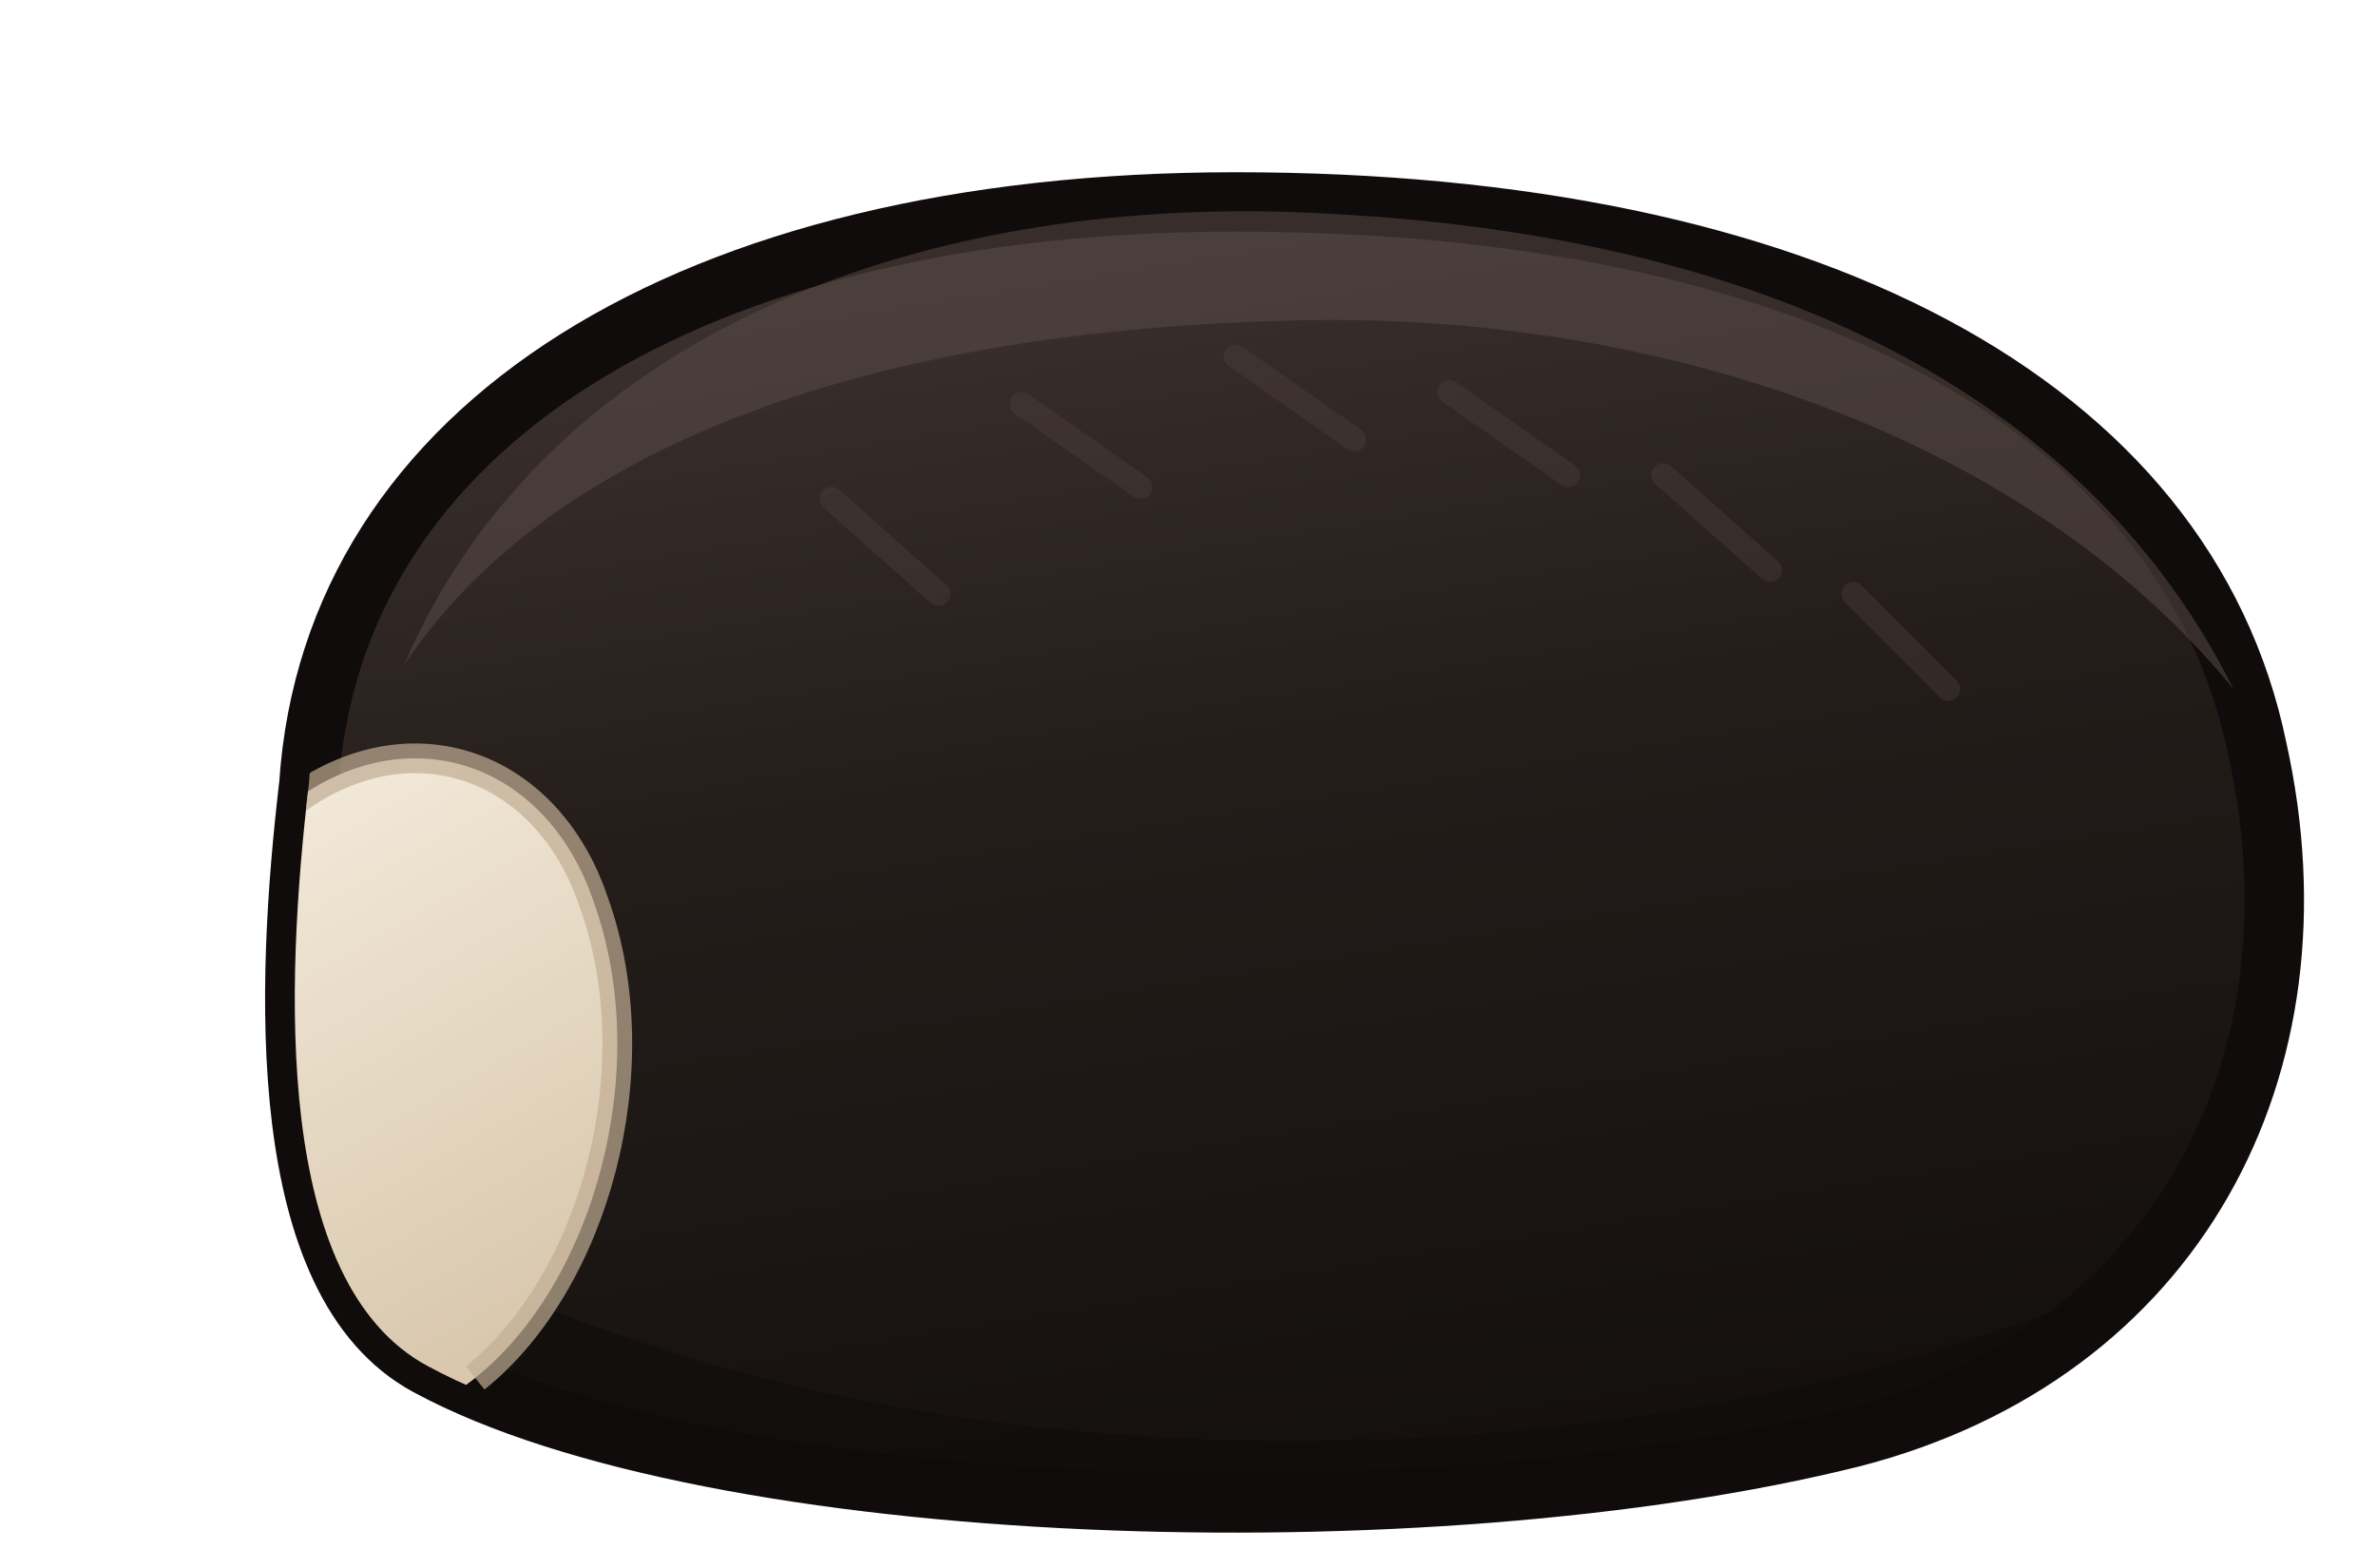
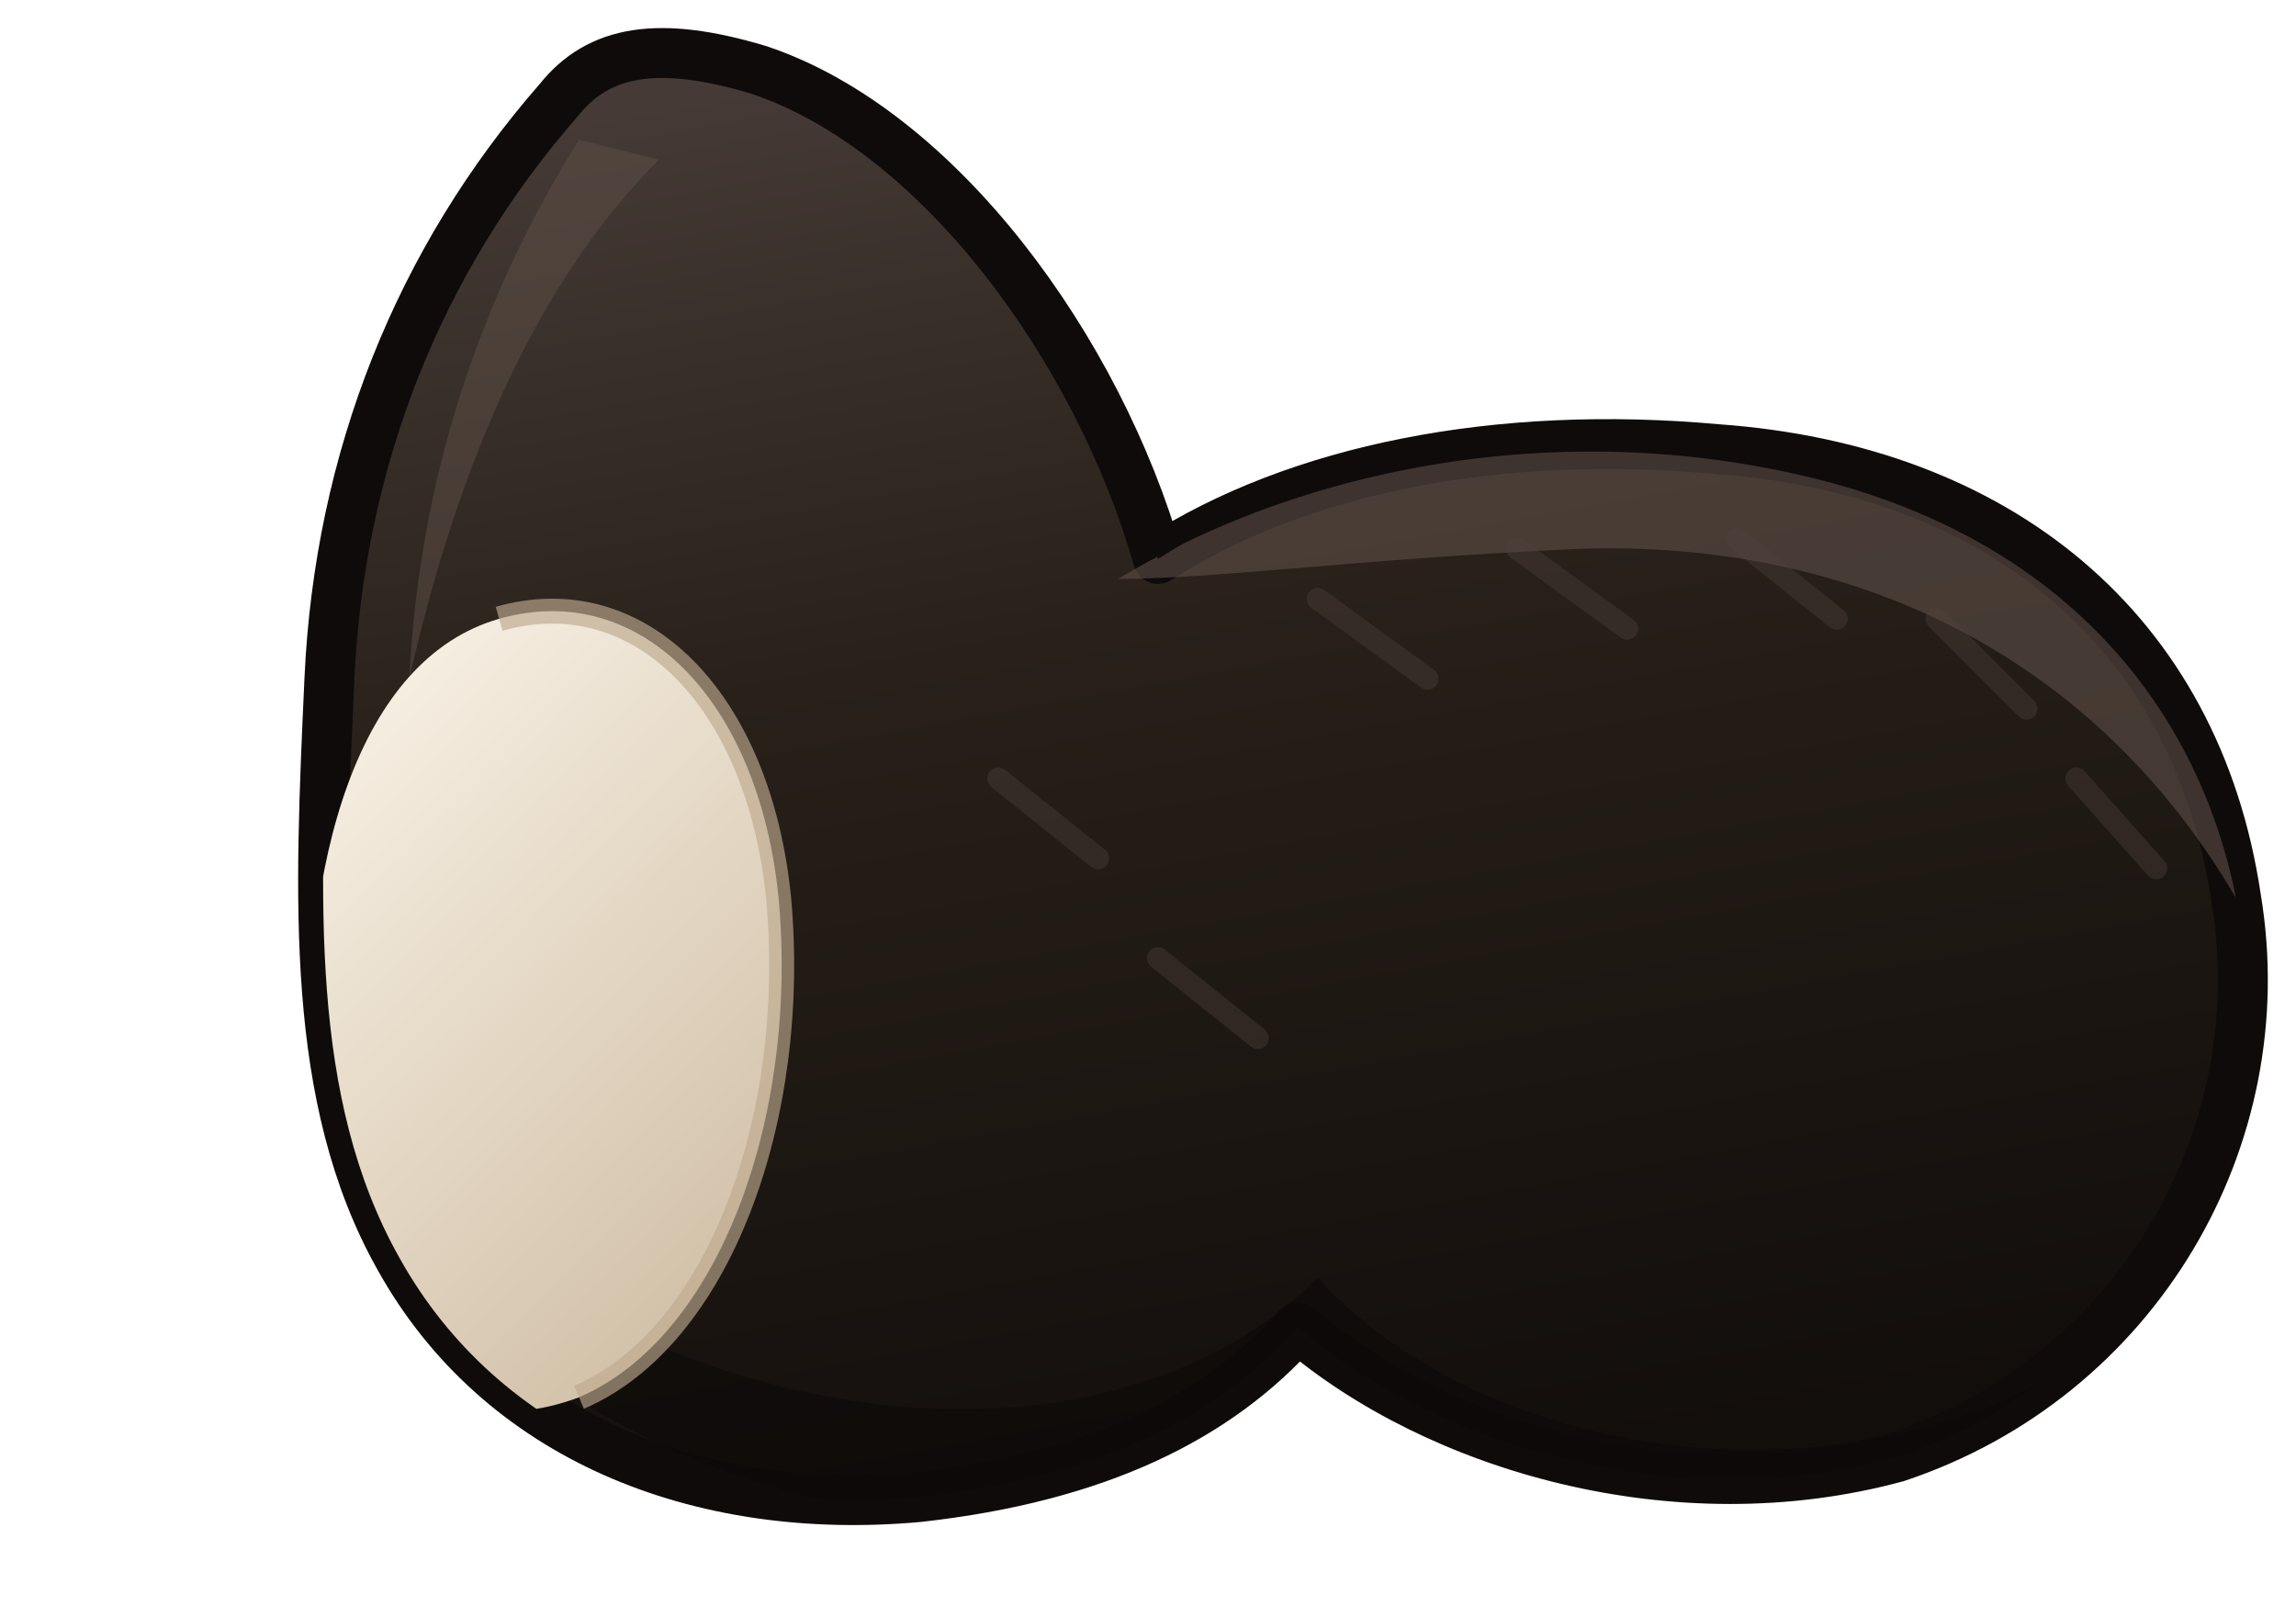
- <svg xmlns="http://www.w3.org/2000/svg" width="200" height="132" viewBox="0 0 200 132">
+ <svg xmlns="http://www.w3.org/2000/svg" width="230" height="162" viewBox="0 0 230 162">
  <defs>
-     <linearGradient id="rbFur" x1="0.35" y1="0" x2="0.6" y2="1">
-       <stop offset="0" stop-color="#3d3330" />
-       <stop offset="0.42" stop-color="#241d1a" />
-       <stop offset="1" stop-color="#130f0e" />
+     <linearGradient id="rbFur" x1="0.3" y1="0" x2="0.55" y2="1">
+       <stop offset="0" stop-color="#453a35" />
+       <stop offset="0.4" stop-color="#282019" />
+       <stop offset="1" stop-color="#120e0c" />
    </linearGradient>
-     <linearGradient id="rbChest" x1="0" y1="0" x2="0.4" y2="1">
-       <stop offset="0" stop-color="#f7efe1" />
-       <stop offset="1" stop-color="#d9c8ae" />
+     <linearGradient id="rbBib" x1="0.2" y1="0" x2="0.8" y2="1">
+       <stop offset="0" stop-color="#f8f1e5" />
+       <stop offset="1" stop-color="#cfbda3" />
    </linearGradient>
    <clipPath id="rbClip">
-       <path d="M26 66 C28 36 58 17 104 17 C152 17 184 34 190 63 C196 90 183 114 156 121 C120 130 60 128 36 115 C23 108 24 83 26 66Z" />
+       <path d="M56 10 C42 26 34 46 33 68 C32 90 31 110 40 126 C50 144 70 152 92 150 C110 148 122 142 130 133 C144 145 168 152 190 146 C214 138 228 114 224 90 C220 63 200 47 172 45 C150 43 130 47 116 56 C110 35 94 13 76 7 C66 4 60 5 56 10Z" />
    </clipPath>
  </defs>
-   <path d="M26 66 C28 36 58 17 104 17 C152 17 184 34 190 63 C196 90 183 114 156 121 C120 130 60 128 36 115 C23 108 24 83 26 66Z" fill="url(#rbFur)" stroke="#100c0b" stroke-width="5" stroke-linejoin="round" />
+   <path d="M56 10 C42 26 34 46 33 68 C32 90 31 110 40 126 C50 144 70 152 92 150 C110 148 122 142 130 133 C144 145 168 152 190 146 C214 138 228 114 224 90 C220 63 200 47 172 45 C150 43 130 47 116 56 C110 35 94 13 76 7 C66 4 60 5 56 10Z" fill="url(#rbFur)" stroke="#0f0b0a" stroke-width="5" stroke-linejoin="round" />
  <g clip-path="url(#rbClip)">
-     <path d="M34 56 C46 28 78 16 112 18 C150 20 176 34 188 58 C170 36 138 26 108 27 C72 28 46 38 34 56Z" fill="#574a45" opacity="0.55" />
-     <path d="M22 96 C60 128 146 130 194 100 C186 128 130 138 74 132 C44 128 26 116 22 96Z" fill="#0c0908" opacity="0.5" />
-     <path d="M24 68 C34 60 46 64 50 76 C55 90 50 108 40 116 C30 124 18 120 14 108 C10 92 14 76 24 68Z" fill="url(#rbChest)" />
-     <path d="M24 68 C34 60 46 64 50 76 C55 90 50 108 40 116" fill="none" stroke="#c0ad93" stroke-width="2.5" opacity="0.7" />
-     <g stroke="#4b3f3a" stroke-width="2" stroke-linecap="round" opacity="0.4">
-       <path d="M86 34 l10 7" />
-       <path d="M104 30 l10 7" />
-       <path d="M122 33 l10 7" />
-       <path d="M140 40 l9 8" />
-       <path d="M156 50 l8 8" />
-       <path d="M70 42 l9 8" />
+     <path d="M112 58 C132 46 158 42 182 48 C206 54 220 70 224 90 C210 66 186 54 158 55 C136 56 122 58 112 58Z" fill="#5d4f47" opacity="0.6" />
+     <path d="M58 14 C48 30 42 48 41 68 C46 46 54 28 66 16Z" fill="#5d4f47" opacity="0.5" />
+     <path d="M32 108 C56 142 108 152 132 128 C150 148 196 156 226 122 C222 152 176 164 138 146 C108 162 46 152 32 108Z" fill="#0b0808" opacity="0.55" />
+     <path d="M50 62 C64 58 76 70 78 90 C80 112 72 134 58 140 C42 146 32 132 31 110 C30 86 36 66 50 62Z" fill="url(#rbBib)" />
+     <path d="M50 62 C64 58 76 70 78 90 C80 112 72 134 58 140" fill="none" stroke="#bda98d" stroke-width="2.5" opacity="0.65" />
+     <g stroke="#4e433c" stroke-width="2.2" stroke-linecap="round" opacity="0.38">
+       <path d="M132 60 l11 8" />
+       <path d="M152 55 l11 8" />
+       <path d="M174 54 l10 8" />
+       <path d="M194 62 l9 9" />
+       <path d="M208 78 l8 9" />
+       <path d="M100 78 l10 8" />
+       <path d="M116 96 l10 8" />
    </g>
  </g>
</svg>
